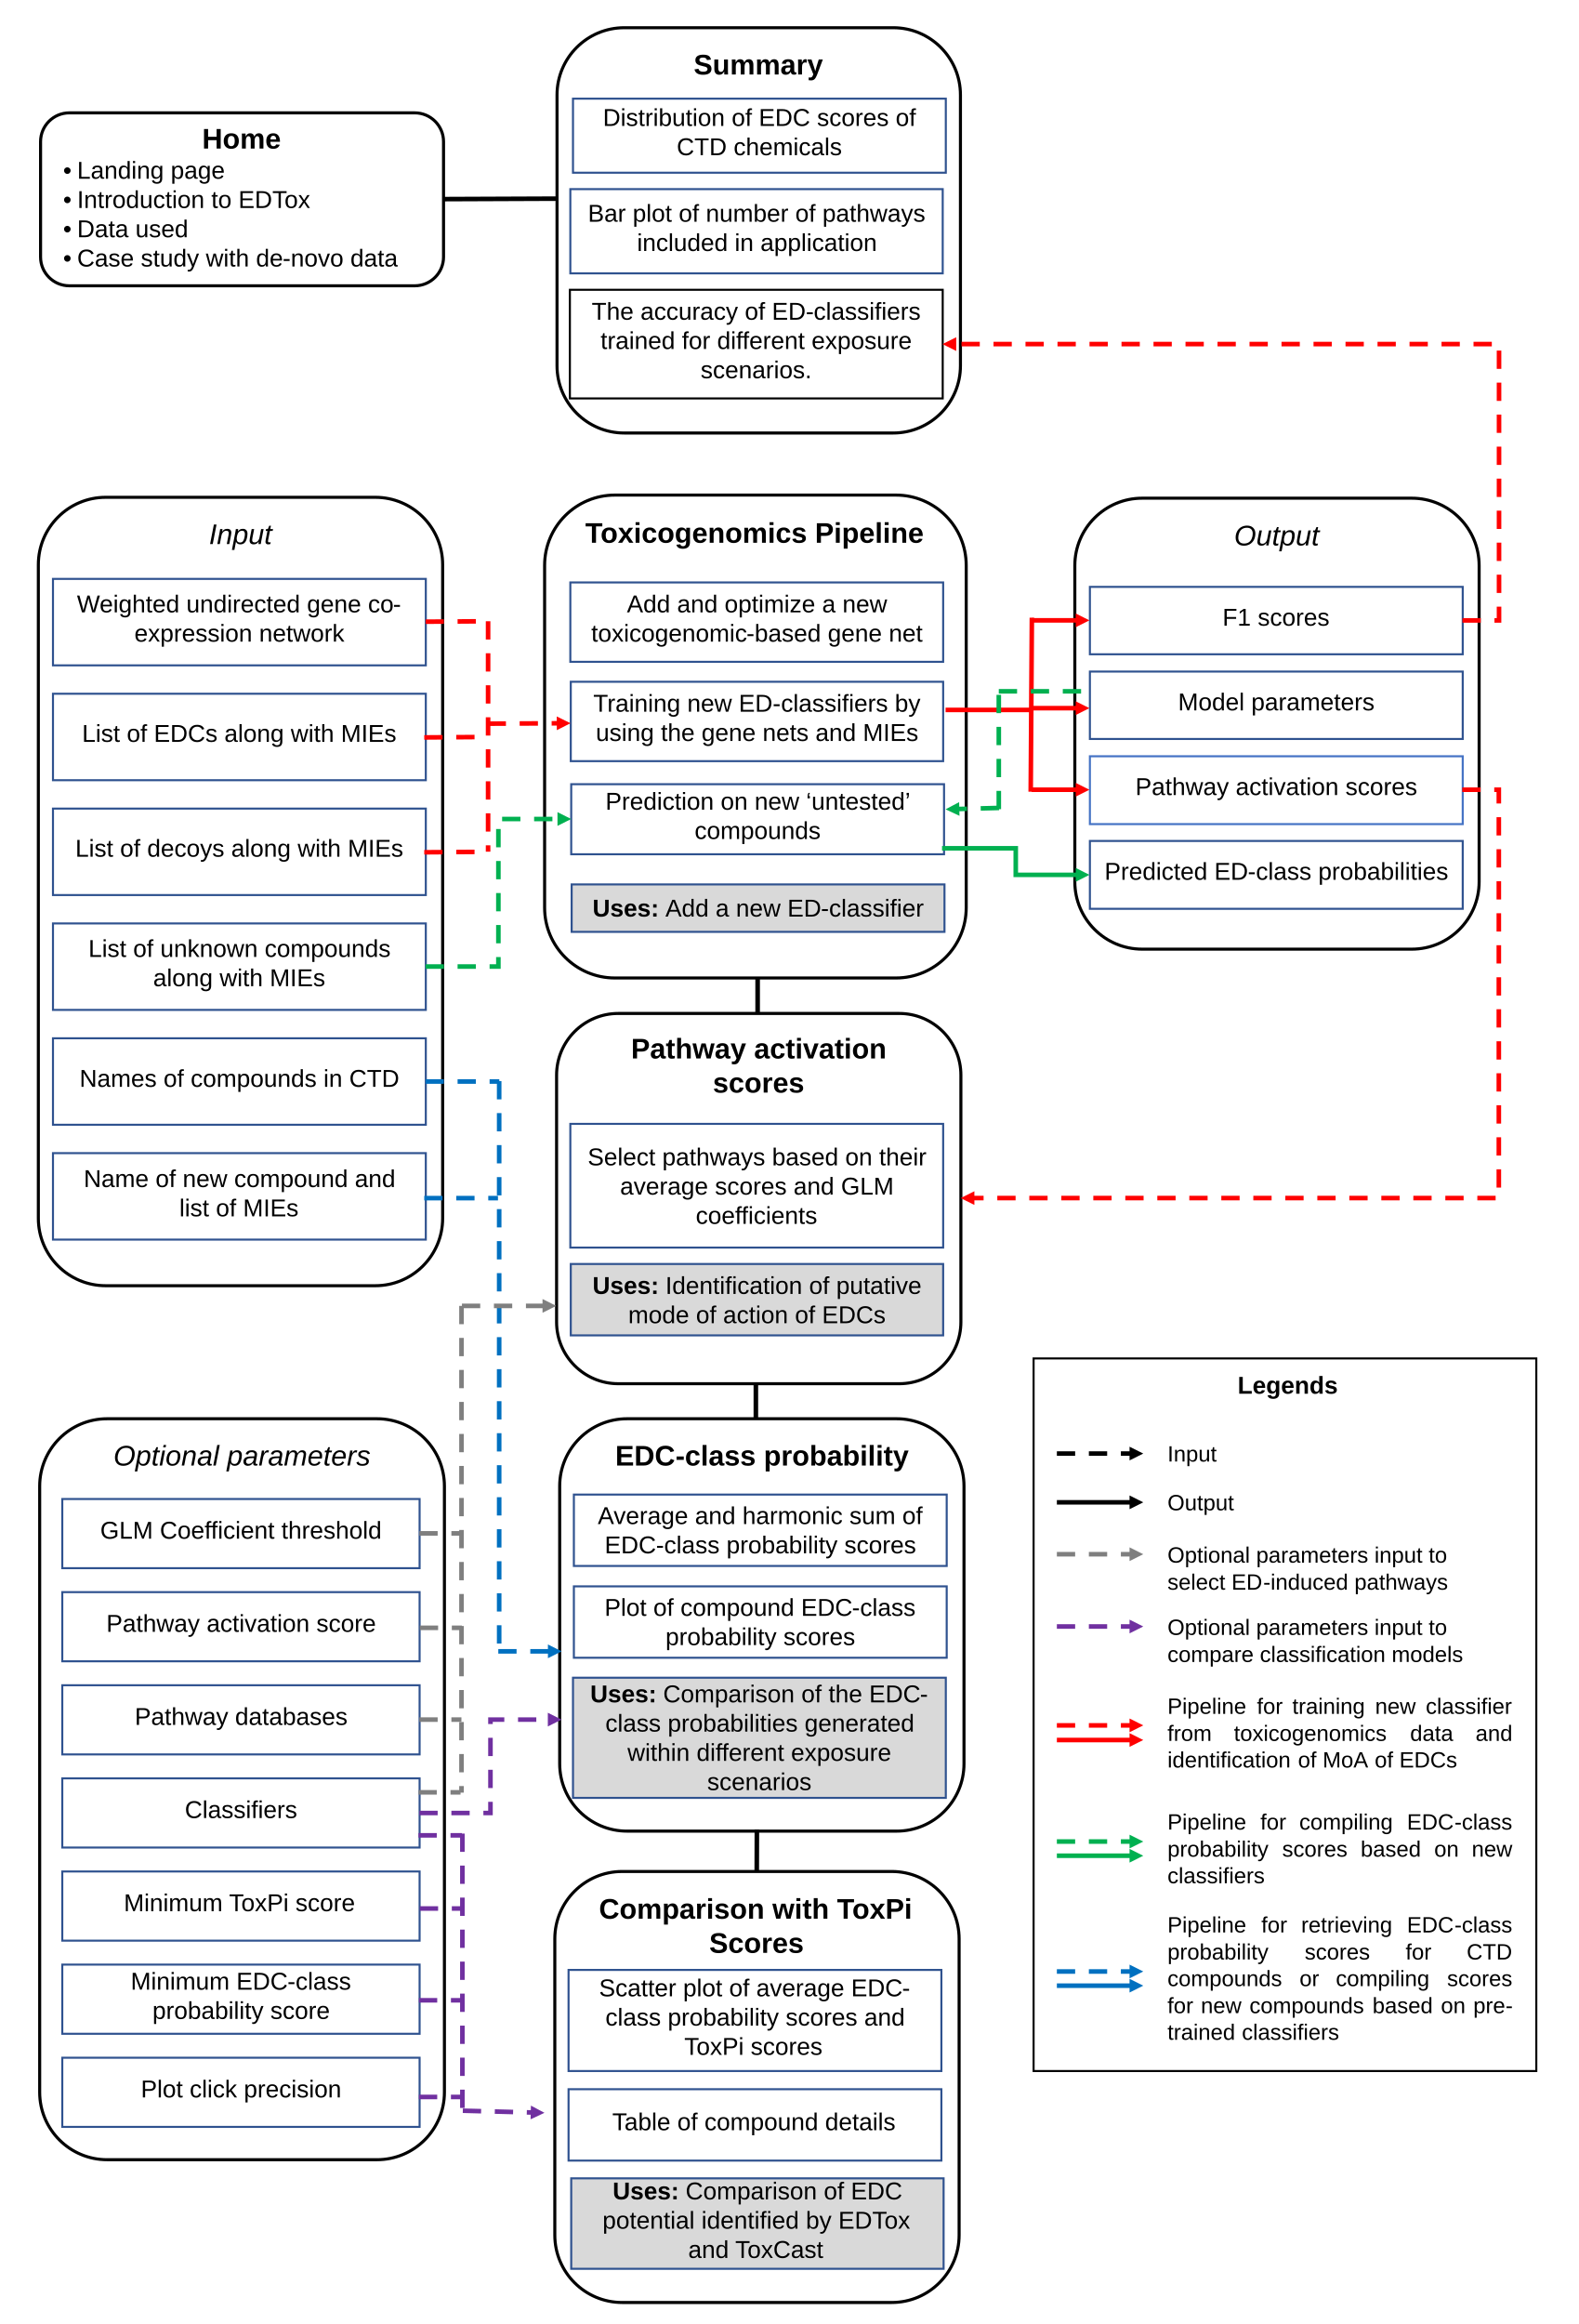
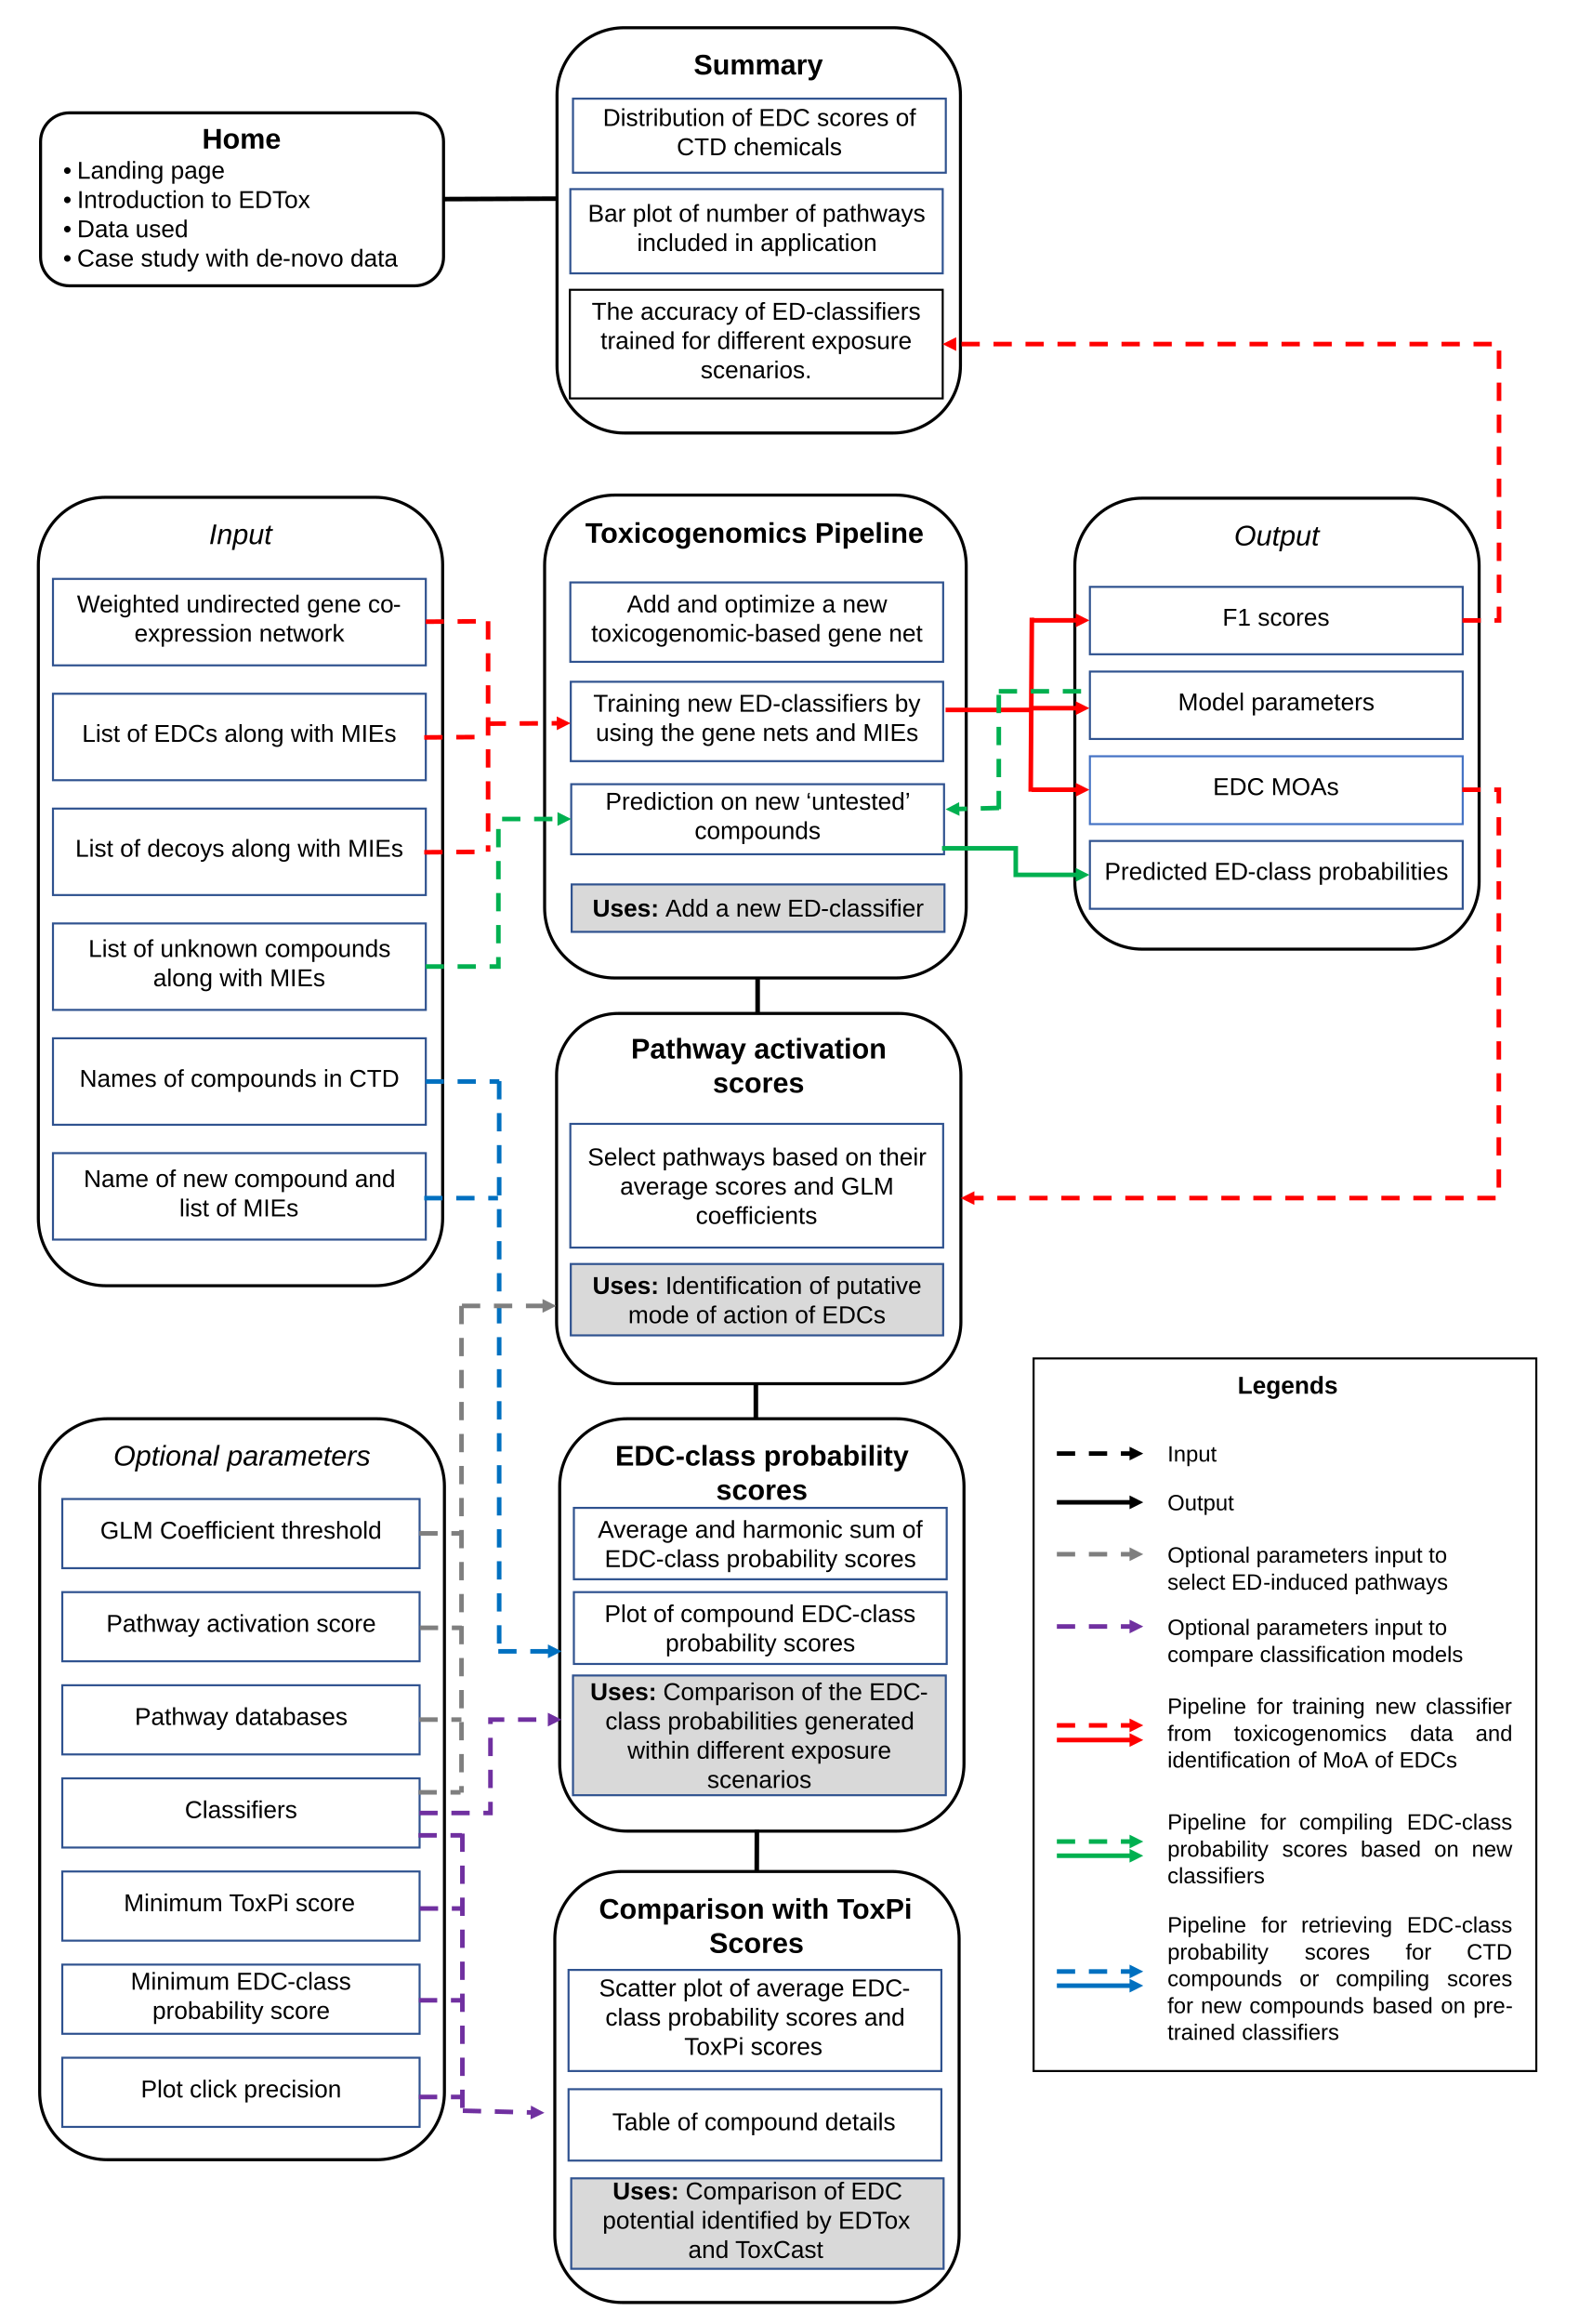
<svg xmlns="http://www.w3.org/2000/svg" width="3561" height="5241" overflow="hidden">
  <defs>
    <clipPath id="clip0">
      <rect x="567" y="421" width="3561" height="5241" />
    </clipPath>
  </defs>
  <g clip-path="url(#clip0)" transform="translate(-567 -421)">
    <path d="M658.5 740.501C658.5 704.602 687.602 675.5 723.501 675.5L1502.5 675.5C1538.4 675.5 1567.5 704.602 1567.5 740.501L1567.5 1000.5C1567.5 1036.4 1538.4 1065.5 1502.5 1065.5L723.501 1065.5C687.602 1065.5 658.5 1036.4 658.5 1000.5Z" stroke="#000000" stroke-width="6.875" stroke-miterlimit="8" fill="none" fill-rule="evenodd" />
    <text font-family="Arial,Arial_MSFontService,sans-serif" font-weight="700" font-size="64" transform="matrix(1 0 0 1 1022.94 756)">Home<tspan font-weight="400" font-size="55" x="-313.66" y="68">•</tspan>
      <tspan font-weight="400" font-size="55" x="-282.035" y="68">Landing page</tspan>
      <tspan font-weight="400" font-size="55" x="-313.66" y="134">•</tspan>
      <tspan font-weight="400" font-size="55" x="-282.035" y="134">Introduction to EDTox</tspan>
      <tspan font-weight="400" font-size="55" x="-313.66" y="200">•</tspan>
      <tspan font-weight="400" font-size="55" x="-282.035" y="200">Data used</tspan>
      <tspan font-weight="400" font-size="55" x="-313.66" y="266">•</tspan>
      <tspan font-weight="400" font-size="55" x="-282.035" y="266">Case study with de</tspan>
      <tspan font-weight="400" font-size="55" x="181.454" y="266">-</tspan>
      <tspan font-weight="400" font-size="55" x="199.788" y="266">novo data</tspan>
    </text>
    <path d="M1823.5 635.17C1823.5 551.405 1891.4 483.5 1975.17 483.5L2581.83 483.5C2665.6 483.5 2733.5 551.405 2733.5 635.17L2733.5 1245.83C2733.5 1329.6 2665.6 1397.5 2581.83 1397.5L1975.17 1397.5C1891.4 1397.5 1823.5 1329.6 1823.5 1245.83Z" stroke="#000000" stroke-width="6.875" stroke-miterlimit="8" fill="none" fill-rule="evenodd" />
    <text font-family="Arial,Arial_MSFontService,sans-serif" font-weight="700" font-size="64" transform="matrix(1 0 0 1 2131.69 589)">Summary</text>
    <rect x="1859.5" y="643.5" width="841" height="167" stroke="#2F528F" stroke-width="4.583" stroke-miterlimit="8" fill="none" />
    <text font-family="Arial,Arial_MSFontService,sans-serif" font-weight="400" font-size="55" transform="matrix(1 0 0 1 1927.02 705)">Distribution of EDC scores of <tspan font-size="55" x="166.421" y="66">CTD chemicals</tspan>
    </text>
    <rect x="1853.5" y="847.5" width="840" height="190" stroke="#2F528F" stroke-width="4.583" stroke-miterlimit="8" fill="none" />
    <text font-family="Arial,Arial_MSFontService,sans-serif" font-weight="400" font-size="55" transform="matrix(1 0 0 1 1893.16 921)">Bar plot of number of pathways <tspan font-size="55" x="110.848" y="66">included in application</tspan>
    </text>
    <rect x="1852.5" y="1074.5" width="841" height="245" stroke="#000000" stroke-width="4.583" stroke-miterlimit="8" fill="none" />
    <text font-family="Arial,Arial_MSFontService,sans-serif" font-weight="400" font-size="55" transform="matrix(1 0 0 1 1901.62 1142)">The accuracy of ED-<tspan font-size="55" x="500.729" y="0">classifiers </tspan>
      <tspan font-size="55" x="20.052" y="66">trained for different exposure </tspan>
      <tspan font-size="55" x="245.781" y="132">scenarios. </tspan>
    </text>
    <path d="M1795.5 1696C1795.5 1608.46 1866.46 1537.5 1954 1537.5L2588 1537.5C2675.54 1537.5 2746.5 1608.46 2746.5 1696L2746.5 2468C2746.5 2555.54 2675.54 2626.5 2588 2626.5L1954 2626.5C1866.46 2626.5 1795.5 2555.54 1795.5 2468Z" stroke="#000000" stroke-width="6.875" stroke-miterlimit="8" fill="none" fill-rule="evenodd" />
    <text font-family="Arial,Arial_MSFontService,sans-serif" font-weight="700" font-size="64" transform="matrix(1 0 0 1 1887.26 1645)">Toxicogenomics Pipeline</text>
    <rect x="1853.5" y="1734.5" width="841" height="179" stroke="#2F528F" stroke-width="4.583" stroke-miterlimit="8" fill="none" />
    <text font-family="Arial,Arial_MSFontService,sans-serif" font-weight="400" font-size="55" transform="matrix(1 0 0 1 1981.13 1802)">Add and optimize a new <tspan font-size="55" x="-80.483" y="66">toxicogenomic</tspan>
      <tspan font-size="55" x="269.569" y="66">-</tspan>
      <tspan font-size="55" x="287.902" y="66">based gene net</tspan>
    </text>
    <rect x="1854.5" y="1958.5" width="840" height="179" stroke="#2F528F" stroke-width="4.583" stroke-miterlimit="8" fill="none" />
    <text font-family="Arial,Arial_MSFontService,sans-serif" font-weight="400" font-size="55" transform="matrix(1 0 0 1 1905.23 2026)">Training new ED-<tspan font-size="55" x="423.386" y="0">classifiers by </tspan>
      <tspan font-size="55" x="5.729" y="66">using the gene nets and MIEs</tspan>
    </text>
    <rect x="1855.5" y="2189.5" width="841" height="158" stroke="#2F528F" stroke-width="4.583" stroke-miterlimit="8" fill="none" />
    <text font-family="Arial,Arial_MSFontService,sans-serif" font-weight="400" font-size="55" transform="matrix(1 0 0 1 1932.71 2247)">Prediction on new ‘untested’ <tspan font-size="55" x="201.094" y="66">compounds </tspan>
    </text>
    <path d="M2991.5 1696.5C2991.5 1612.55 3059.55 1544.5 3143.5 1544.5L3751.5 1544.5C3835.45 1544.5 3903.5 1612.55 3903.5 1696.5L3903.5 2409.5C3903.5 2493.45 3835.45 2561.5 3751.5 2561.5L3143.5 2561.5C3059.55 2561.5 2991.5 2493.45 2991.5 2409.5Z" stroke="#000000" stroke-width="6.875" stroke-miterlimit="8" fill="none" fill-rule="evenodd" />
    <text font-family="Arial,Arial_MSFontService,sans-serif" font-style="italic" font-weight="400" font-size="64" transform="matrix(1 0 0 1 3350.79 1651)">Output</text>
    <rect x="3025.5" y="1744.5" width="841" height="152" stroke="#2F528F" stroke-width="4.583" stroke-miterlimit="8" fill="none" />
    <text font-family="Arial,Arial_MSFontService,sans-serif" font-weight="400" font-size="55" transform="matrix(1 0 0 1 3324.59 1832)">F1 scores</text>
    <rect x="3025.5" y="1935.5" width="841" height="152" stroke="#2F528F" stroke-width="4.583" stroke-miterlimit="8" fill="none" />
    <text font-family="Arial,Arial_MSFontService,sans-serif" font-weight="400" font-size="55" transform="matrix(1 0 0 1 3224.33 2023)">Model parameters</text>
    <rect x="3025.5" y="2126.5" width="841" height="153" stroke="#4472C4" stroke-width="4.583" stroke-miterlimit="8" fill="none" />
-     <text font-family="Arial,Arial_MSFontService,sans-serif" font-weight="400" font-size="55" transform="matrix(1 0 0 1 3128.08 2214)">Pathway activation scores</text>
+     <text font-family="Arial,Arial_MSFontService,sans-serif" font-weight="400" font-size="55" transform="matrix(1 0 0 1 3303.11 2214)">EDC MOAs</text>
    <rect x="3025.5" y="2317.5" width="841" height="153" stroke="#2F528F" stroke-width="4.583" stroke-miterlimit="8" fill="none" />
    <text font-family="Arial,Arial_MSFontService,sans-serif" font-weight="400" font-size="55" transform="matrix(1 0 0 1 3058.47 2405)">Predicted ED<tspan font-size="55" x="323.125" y="0">-</tspan>
      <tspan font-size="55" x="341.458" y="0">class probabilities</tspan>
    </text>
    <path d="M1822.5 2845.67C1822.5 2768.81 1884.81 2706.5 1961.67 2706.5L2595.33 2706.5C2672.19 2706.5 2734.5 2768.81 2734.5 2845.67L2734.5 3402.33C2734.5 3479.19 2672.19 3541.5 2595.33 3541.5L1961.67 3541.5C1884.81 3541.5 1822.5 3479.19 1822.5 3402.33Z" stroke="#000000" stroke-width="6.875" stroke-miterlimit="8" fill="none" fill-rule="evenodd" />
    <text font-family="Arial,Arial_MSFontService,sans-serif" font-weight="700" font-size="64" transform="matrix(1 0 0 1 1990.47 2808)">Pathway activation <tspan font-size="64" x="184.479" y="77">scores</tspan>
    </text>
    <rect x="1853.5" y="2955.5" width="841" height="279" stroke="#2F528F" stroke-width="4.583" stroke-miterlimit="8" fill="none" />
    <text font-family="Arial,Arial_MSFontService,sans-serif" font-weight="400" font-size="55" transform="matrix(1 0 0 1 1892.63 3049)">Select pathways based on their <tspan font-size="55" x="73.035" y="66">average scores and GLM </tspan>
      <tspan font-size="55" x="243.765" y="132">coefficients</tspan>
    </text>
    <rect x="1854.5" y="3271.5" width="840" height="161" stroke="#2F528F" stroke-width="4.583" stroke-miterlimit="8" fill="#D9D9D9" />
    <text font-family="Arial,Arial_MSFontService,sans-serif" font-weight="700" font-size="55" transform="matrix(1 0 0 1 1903.52 3339)">Uses: <tspan font-weight="400" font-size="55" x="164.427" y="0">Identification of putative </tspan>
      <tspan font-weight="400" font-size="55" x="80.506" y="66">mode of action of EDCs</tspan>
    </text>
    <path d="M1829.5 3772.5C1829.5 3688.55 1897.55 3620.5 1981.5 3620.5L2589.5 3620.5C2673.45 3620.5 2741.5 3688.55 2741.5 3772.5L2741.5 4398.5C2741.5 4482.45 2673.45 4550.5 2589.5 4550.5L1981.5 4550.5C1897.55 4550.5 1829.5 4482.45 1829.5 4398.5Z" stroke="#000000" stroke-width="6.875" stroke-miterlimit="8" fill="none" fill-rule="evenodd" />
    <text font-family="Arial,Arial_MSFontService,sans-serif" font-weight="700" font-size="64" transform="matrix(1 0 0 1 1954.86 3726)">EDC<tspan font-size="64" x="135.781" y="0">-</tspan>
-       <tspan font-size="64" x="156.979" y="0">class probability</tspan>
-     </text>
-     <rect x="1861.5" y="3791.5" width="841" height="161" stroke="#2F528F" stroke-width="4.583" stroke-miterlimit="8" fill="none" />
-     <text font-family="Arial,Arial_MSFontService,sans-serif" font-weight="400" font-size="55" transform="matrix(1 0 0 1 1915.45 3858)">Average and harmonic sum of <tspan font-size="55" x="15.469" y="66">EDC</tspan>
+       <tspan font-size="64" x="156.979" y="0">class probability </tspan>
+       <tspan font-size="64" x="227.448" y="77">scores</tspan>
+     </text>
+     <rect x="1861.5" y="3821.5" width="841" height="161" stroke="#2F528F" stroke-width="4.583" stroke-miterlimit="8" fill="none" />
+     <text font-family="Arial,Arial_MSFontService,sans-serif" font-weight="400" font-size="55" transform="matrix(1 0 0 1 1915.45 3889)">Average and harmonic sum of <tspan font-size="55" x="15.469" y="66">EDC</tspan>
      <tspan font-size="55" x="131.198" y="66">-</tspan>
      <tspan font-size="55" x="149.531" y="66">class probability scores</tspan>
    </text>
-     <rect x="1861.5" y="3998.5" width="841" height="161" stroke="#2F528F" stroke-width="4.583" stroke-miterlimit="8" fill="none" />
-     <text font-family="Arial,Arial_MSFontService,sans-serif" font-weight="400" font-size="55" transform="matrix(1 0 0 1 1930.64 4065)">Plot of compound EDC<tspan font-size="55" x="558.021" y="0">-</tspan>
+     <rect x="1861.5" y="4011.5" width="841" height="162" stroke="#2F528F" stroke-width="4.583" stroke-miterlimit="8" fill="none" />
+     <text font-family="Arial,Arial_MSFontService,sans-serif" font-weight="400" font-size="55" transform="matrix(1 0 0 1 1930.64 4079)">Plot of compound EDC<tspan font-size="55" x="558.021" y="0">-</tspan>
      <tspan font-size="55" x="576.354" y="0">class </tspan>
      <tspan font-size="55" x="137.5" y="66">probability scores</tspan>
    </text>
-     <rect x="1859.5" y="4204.5" width="841" height="271" stroke="#2F528F" stroke-width="4.583" stroke-miterlimit="8" fill="#D9D9D9" />
-     <text font-family="Arial,Arial_MSFontService,sans-serif" font-weight="700" font-size="55" transform="matrix(1 0 0 1 1898.38 4260)">Uses: <tspan font-weight="400" font-size="55" x="164.427" y="0">Comparison of the EDC</tspan>
+     <rect x="1859.5" y="4199.5" width="841" height="270" stroke="#2F528F" stroke-width="4.583" stroke-miterlimit="8" fill="#D9D9D9" />
+     <text font-family="Arial,Arial_MSFontService,sans-serif" font-weight="700" font-size="55" transform="matrix(1 0 0 1 1898.38 4255)">Uses: <tspan font-weight="400" font-size="55" x="164.427" y="0">Comparison of the EDC</tspan>
      <tspan font-weight="400" font-size="55" x="743.646" y="0">-</tspan>
      <tspan font-weight="400" font-size="55" x="34.077" y="66">class probabilities generated </tspan>
      <tspan font-weight="400" font-size="55" x="83.921" y="132">within different exposure </tspan>
      <tspan font-weight="400" font-size="55" x="263.817" y="198">scenarios</tspan>
    </text>
    <path d="M1818.5 4793.5C1818.5 4709.55 1886.55 4641.5 1970.5 4641.5L2578.5 4641.5C2662.45 4641.5 2730.5 4709.55 2730.5 4793.5L2730.5 5461.5C2730.5 5545.45 2662.45 5613.5 2578.5 5613.5L1970.5 5613.5C1886.55 5613.5 1818.5 5545.45 1818.5 5461.5Z" stroke="#000000" stroke-width="6.875" stroke-miterlimit="8" fill="none" fill-rule="evenodd" />
    <text font-family="Arial,Arial_MSFontService,sans-serif" font-weight="700" font-size="64" transform="matrix(1 0 0 1 1918.12 4748)">Comparison with ToxPi <tspan font-size="64" x="248.646" y="77">Scores </tspan>
    </text>
    <rect x="1849.5" y="4863.5" width="841" height="228" stroke="#2F528F" stroke-width="4.583" stroke-miterlimit="8" fill="none" />
    <text font-family="Arial,Arial_MSFontService,sans-serif" font-weight="400" font-size="55" transform="matrix(1 0 0 1 1918.25 4923)">Scatter plot of average EDC<tspan font-size="55" x="683.49" y="0">-</tspan>
      <tspan font-size="55" x="14.323" y="66">class probability scores and </tspan>
      <tspan font-size="55" x="192.225" y="132">ToxPi scores</tspan>
    </text>
    <rect x="1849.5" y="5132.5" width="841" height="161" stroke="#2F528F" stroke-width="4.583" stroke-miterlimit="8" fill="none" />
    <text font-family="Arial,Arial_MSFontService,sans-serif" font-weight="400" font-size="55" transform="matrix(1 0 0 1 1948.05 5225)">Table of compound details</text>
    <rect x="1855.5" y="5333.5" width="840" height="204" stroke="#2F528F" stroke-width="4.583" stroke-miterlimit="8" fill="#D9D9D9" />
    <text font-family="Arial,Arial_MSFontService,sans-serif" font-weight="700" font-size="55" transform="matrix(1 0 0 1 1948.95 5381)">Uses: <tspan font-weight="400" font-size="55" x="164.427" y="0">Comparison of EDC </tspan>
      <tspan font-weight="400" font-size="55" x="-22.917" y="66">potential identified by EDTox </tspan>
      <tspan font-weight="400" font-size="55" x="170.431" y="132">and ToxCast</tspan>
    </text>
    <path d="M653.5 1694.5C653.5 1610.55 721.554 1542.5 805.503 1542.5L1413.5 1542.5C1497.45 1542.5 1565.5 1610.55 1565.5 1694.5L1565.5 3168.5C1565.5 3252.45 1497.45 3320.5 1413.5 3320.5L805.503 3320.5C721.554 3320.5 653.5 3252.45 653.5 3168.5Z" stroke="#000000" stroke-width="6.875" stroke-miterlimit="8" fill="none" fill-rule="evenodd" />
    <text font-family="Arial,Arial_MSFontService,sans-serif" font-style="italic" font-weight="400" font-size="64" transform="matrix(1 0 0 1 1038.35 1648)">Input</text>
    <rect x="686.5" y="1726.5" width="841" height="195" stroke="#2F528F" stroke-width="4.583" stroke-miterlimit="8" fill="none" />
    <text font-family="Arial,Arial_MSFontService,sans-serif" font-weight="400" font-size="55" transform="matrix(1 0 0 1 740.626 1802)">Weighted undirected gene co<tspan font-size="55" x="712.708" y="0">-</tspan>
      <tspan font-size="55" x="129.479" y="66">expression network</tspan>
    </text>
    <rect x="686.5" y="1985.5" width="841" height="195" stroke="#2F528F" stroke-width="4.583" stroke-miterlimit="8" fill="none" />
    <text font-family="Arial,Arial_MSFontService,sans-serif" font-weight="400" font-size="55" transform="matrix(1 0 0 1 752.084 2094)">List of EDCs along with MIEs</text>
    <rect x="686.5" y="2244.5" width="841" height="195" stroke="#2F528F" stroke-width="4.583" stroke-miterlimit="8" fill="none" />
    <text font-family="Arial,Arial_MSFontService,sans-serif" font-weight="400" font-size="55" transform="matrix(1 0 0 1 736.902 2353)">List of decoys along with MIEs</text>
    <rect x="686.5" y="2503.5" width="841" height="195" stroke="#2F528F" stroke-width="4.583" stroke-miterlimit="8" fill="none" />
    <text font-family="Arial,Arial_MSFontService,sans-serif" font-weight="400" font-size="55" transform="matrix(1 0 0 1 766.407 2579)">List of unknown compounds <tspan font-size="55" x="146.094" y="66">along with MIEs</tspan>
    </text>
    <rect x="686.5" y="2762.5" width="841" height="195" stroke="#2F528F" stroke-width="4.583" stroke-miterlimit="8" fill="none" />
    <text font-family="Arial,Arial_MSFontService,sans-serif" font-weight="400" font-size="55" transform="matrix(1 0 0 1 746.355 2872)">Names of compounds in CTD</text>
    <rect x="686.5" y="3021.5" width="841" height="195" stroke="#2F528F" stroke-width="4.583" stroke-miterlimit="8" fill="none" />
    <text font-family="Arial,Arial_MSFontService,sans-serif" font-weight="400" font-size="55" transform="matrix(1 0 0 1 755.808 3098)">Name of new compound and <tspan font-size="55" x="215.715" y="66">list of MIEs</tspan>
    </text>
    <path d="M656.5 3772.67C656.5 3688.63 724.629 3620.5 808.67 3620.5L1417.33 3620.5C1501.37 3620.5 1569.5 3688.63 1569.5 3772.67L1569.5 5139.33C1569.5 5223.37 1501.37 5291.5 1417.33 5291.5L808.67 5291.5C724.629 5291.5 656.5 5223.37 656.5 5139.33Z" stroke="#000000" stroke-width="6.875" stroke-miterlimit="8" fill="none" fill-rule="evenodd" />
    <text font-family="Arial,Arial_MSFontService,sans-serif" font-style="italic" font-weight="400" font-size="64" transform="matrix(1 0 0 1 822.889 3726)">Optional parameters</text>
    <rect x="707.5" y="3801.5" width="806" height="156" stroke="#2F528F" stroke-width="4.583" stroke-miterlimit="8" fill="none" />
    <text font-family="Arial,Arial_MSFontService,sans-serif" font-weight="400" font-size="55" transform="matrix(1 0 0 1 793.047 3891)">GLM Coefficient threshold</text>
    <rect x="707.5" y="4011.5" width="806" height="156" stroke="#2F528F" stroke-width="4.583" stroke-miterlimit="8" fill="none" />
    <text font-family="Arial,Arial_MSFontService,sans-serif" font-weight="400" font-size="55" transform="matrix(1 0 0 1 806.797 4101)">Pathway activation score</text>
    <rect x="707.5" y="4221.5" width="806" height="156" stroke="#2F528F" stroke-width="4.583" stroke-miterlimit="8" fill="none" />
    <text font-family="Arial,Arial_MSFontService,sans-serif" font-weight="400" font-size="55" transform="matrix(1 0 0 1 870.964 4311)">Pathway databases</text>
    <rect x="707.5" y="4431.5" width="806" height="156" stroke="#2F528F" stroke-width="4.583" stroke-miterlimit="8" fill="none" />
    <text font-family="Arial,Arial_MSFontService,sans-serif" font-weight="400" font-size="55" transform="matrix(1 0 0 1 983.828 4521)">Classifiers</text>
    <rect x="707.5" y="4641.5" width="806" height="156" stroke="#2F528F" stroke-width="4.583" stroke-miterlimit="8" fill="none" />
    <text font-family="Arial,Arial_MSFontService,sans-serif" font-weight="400" font-size="55" transform="matrix(1 0 0 1 846.328 4731)">Minimum ToxPi score</text>
    <rect x="707.5" y="4851.5" width="806" height="156" stroke="#2F528F" stroke-width="4.583" stroke-miterlimit="8" fill="none" />
    <text font-family="Arial,Arial_MSFontService,sans-serif" font-weight="400" font-size="55" transform="matrix(1 0 0 1 861.797 4908)">Minimum EDC<tspan font-size="55" x="353.49" y="0">-</tspan>
      <tspan font-size="55" x="371.823" y="0">class </tspan>
      <tspan font-size="55" x="48.996" y="66">probability score</tspan>
    </text>
    <rect x="707.5" y="5061.5" width="806" height="156" stroke="#2F528F" stroke-width="4.583" stroke-miterlimit="8" fill="none" />
    <text font-family="Arial,Arial_MSFontService,sans-serif" font-weight="400" font-size="55" transform="matrix(1 0 0 1 884.714 5151)">Plot click precision</text>
    <path d="M1668 1822 1668 2341.69" stroke="#FF0000" stroke-width="10.312" stroke-miterlimit="8" stroke-dasharray="41.25 30.938" fill="none" fill-rule="evenodd" />
    <path d="M0 0 142.746 1.01" stroke="#FF0000" stroke-width="10.312" stroke-miterlimit="8" stroke-dasharray="41.25 30.938" fill="none" fill-rule="evenodd" transform="matrix(1 0 0 -1 1527 1823.01)" />
    <path d="M0 0 142.746 1.01" stroke="#FF0000" stroke-width="10.312" stroke-miterlimit="8" stroke-dasharray="41.25 30.938" fill="none" fill-rule="evenodd" transform="matrix(1 0 0 -1 1524 2084.01)" />
    <path d="M0 0 142.746 1.01" stroke="#FF0000" stroke-width="10.312" stroke-miterlimit="8" stroke-dasharray="41.25 30.938" fill="none" fill-rule="evenodd" transform="matrix(1 0 0 -1 1524 2343.01)" />
    <path d="M0.028-5.156 41.277-4.933 41.221 5.379-0.028 5.156ZM72.214-4.766 113.464-4.543 113.408 5.769 72.159 5.546ZM144.401-4.376 161.135-4.285 161.079 6.027 144.345 5.937ZM156.035-14.626 186.888 1.01 155.867 16.311Z" fill="#FF0000" transform="matrix(1 0 0 -1 1667 2053.01)" />
    <path d="M0-5.156 41.25-5.156 41.25 5.156 0 5.156ZM72.188-5.156 113.438-5.156 113.438 5.156 72.188 5.156ZM144.375-5.156 169.385-5.156 169.385 21.396 159.073 21.396 159.073 0 164.229 5.156 144.375 5.156ZM169.385 52.334 169.385 93.584 159.073 93.584 159.073 52.334ZM169.385 124.521 169.385 165.771 159.073 165.771 159.073 124.521ZM169.385 196.709 169.385 237.959 159.073 237.959 159.073 196.709ZM169.385 268.896 169.385 310.146 159.073 310.146 159.073 268.896ZM172.632 327.524 213.882 327.524 213.882 337.837 172.632 337.837ZM244.819 327.524 286.069 327.524 286.069 337.837 244.819 337.837ZM297.52 317.212 328.458 332.681 297.52 348.149Z" fill="#00B050" transform="matrix(1 0 0 -1 1527 2600.68)" />
    <path d="M1693 2859 1693 4145.22" stroke="#0070C0" stroke-width="10.312" stroke-miterlimit="8" stroke-dasharray="41.25 30.938" fill="none" fill-rule="evenodd" />
    <path d="M1527 2860 1693.27 2860" stroke="#0070C0" stroke-width="10.312" stroke-miterlimit="8" stroke-dasharray="41.25 30.938" fill="none" fill-rule="evenodd" />
    <path d="M1524 3123 1690.27 3123" stroke="#0070C0" stroke-width="10.312" stroke-miterlimit="8" stroke-dasharray="41.25 30.938" fill="none" fill-rule="evenodd" />
    <path d="M1691 4139.84 1732.25 4139.84 1732.25 4150.16 1691 4150.16ZM1763.19 4139.84 1804.44 4139.84 1804.44 4150.16 1763.19 4150.16ZM1802.98 4129.53 1833.91 4145 1802.98 4160.47Z" fill="#0070C0" />
    <path d="M0 0 0 1097.71" stroke="#7F7F7F" stroke-width="10.312" stroke-miterlimit="8" stroke-dasharray="41.25 30.938" fill="none" fill-rule="evenodd" transform="matrix(-1 0 0 1 1608 3366)" />
    <path d="M1513 3879 1607.84 3879" stroke="#7F7F7F" stroke-width="10.312" stroke-miterlimit="8" stroke-dasharray="41.25 30.938" fill="none" fill-rule="evenodd" />
    <path d="M1514 4092 1608.84 4092" stroke="#7F7F7F" stroke-width="10.312" stroke-miterlimit="8" stroke-dasharray="41.25 30.938" fill="none" fill-rule="evenodd" />
    <path d="M1513 4299 1607.84 4299" stroke="#7F7F7F" stroke-width="10.312" stroke-miterlimit="8" stroke-dasharray="41.25 30.938" fill="none" fill-rule="evenodd" />
    <path d="M1511 4463 1605.84 4463" stroke="#7F7F7F" stroke-width="10.312" stroke-miterlimit="8" stroke-dasharray="41.25 30.938" fill="none" fill-rule="evenodd" />
    <path d="M1609 3360.84 1650.25 3360.84 1650.25 3371.16 1609 3371.16ZM1681.19 3360.84 1722.44 3360.84 1722.44 3371.16 1681.19 3371.16ZM1753.38 3360.84 1794.63 3360.84 1794.63 3371.16 1753.38 3371.16ZM1790.78 3350.53 1821.72 3366 1790.78 3381.47Z" fill="#7F7F7F" />
    <path d="M0-5.156 41.25-5.156 41.25 5.156 0 5.156ZM72.188-5.156 113.438-5.156 113.438 5.156 72.188 5.156ZM144.375-5.156 165.508-5.156 165.508 25.273 155.195 25.273 155.195 0 160.352 5.156 144.375 5.156ZM165.508 56.211 165.508 97.461 155.195 97.461 155.195 56.211ZM165.508 128.398 165.508 169.648 155.195 169.648 155.195 128.398ZM165.508 200.586 165.508 210.612 160.352 205.456 191.575 205.456 191.575 215.769 155.195 215.769 155.195 200.586ZM222.513 205.456 263.763 205.456 263.763 215.769 222.513 215.769ZM294.7 205.456 294.922 205.456 294.922 215.769 294.7 215.769ZM289.766 195.144 320.703 210.612 289.766 226.081Z" fill="#7030A0" transform="matrix(1 0 0 -1 1513 4509.61)" />
    <path d="M1610 4556 1610 5186.12" stroke="#7030A0" stroke-width="10.312" stroke-miterlimit="8" stroke-dasharray="41.25 30.938" fill="none" fill-rule="evenodd" />
    <path d="M1511 4560 1608.85 4560" stroke="#7030A0" stroke-width="10.312" stroke-miterlimit="8" stroke-dasharray="41.25 30.938" fill="none" fill-rule="evenodd" />
    <path d="M1514 4725 1611.85 4725" stroke="#7030A0" stroke-width="10.312" stroke-miterlimit="8" stroke-dasharray="41.25 30.938" fill="none" fill-rule="evenodd" />
    <path d="M1512 4932 1609.85 4932" stroke="#7030A0" stroke-width="10.312" stroke-miterlimit="8" stroke-dasharray="41.25 30.938" fill="none" fill-rule="evenodd" />
    <path d="M1512 5150 1609.85 5150" stroke="#7030A0" stroke-width="10.312" stroke-miterlimit="8" stroke-dasharray="41.25 30.938" fill="none" fill-rule="evenodd" />
    <path d="M1611.13 5175.85 1652.37 5176.91 1652.1 5187.22 1610.87 5186.15ZM1683.3 5177.7 1724.53 5178.76 1724.27 5189.07 1683.03 5188.01ZM1755.46 5179.56 1769.51 5179.92 1769.25 5190.23 1755.19 5189.87ZM1764.62 5169.48 1795.15 5185.74 1763.83 5200.4Z" fill="#7030A0" />
    <path d="M0 0 2.596 392.462" stroke="#FF0000" stroke-width="10.312" stroke-miterlimit="8" fill="none" fill-rule="evenodd" transform="matrix(-1 0 0 1 2894.6 1814)" />
    <path d="M2894 1814.84 2998.68 1814.84 2998.68 1825.16 2894 1825.16ZM2993.52 1804.53 3024.46 1820 2993.52 1835.47Z" fill="#FF0000" />
    <path d="M2894 2012.84 2998.68 2012.84 2998.68 2023.16 2894 2023.16ZM2993.52 2002.53 3024.46 2018 2993.52 2033.47Z" fill="#FF0000" />
    <path d="M2894 2196.84 2998.68 2196.84 2998.68 2207.16 2894 2207.16ZM2993.52 2186.53 3024.46 2202 2993.52 2217.47Z" fill="#FF0000" />
    <path d="M2700 2022 2892.06 2022" stroke="#FF0000" stroke-width="10.312" stroke-miterlimit="8" fill="none" fill-rule="evenodd" />
    <path d="M2820 1988 2820 2262.35" stroke="#00B050" stroke-width="10.312" stroke-miterlimit="8" stroke-dasharray="41.25 30.938" fill="none" fill-rule="evenodd" />
    <path d="M2820 1980 3035.68 1980" stroke="#00B050" stroke-width="10.312" stroke-miterlimit="8" stroke-dasharray="41.25 30.938" fill="none" fill-rule="evenodd" />
    <path d="M0.136-5.154 41.371-4.068 41.1 6.241-0.136 5.154ZM72.298-3.253 94.818-2.66 94.546 7.649 72.027 7.056ZM89.935-13.104 120.454 3.174 89.12 17.823Z" fill="#00B050" transform="matrix(-1 0 0 1 2820.45 2243)" />
    <path d="M2692 2328.84 2863.43 2328.84 2863.43 2393.92 2858.28 2388.77 2998.77 2388.77 2998.77 2399.08 2853.12 2399.08 2853.12 2334 2858.28 2339.16 2692 2339.16ZM2993.62 2378.45 3024.55 2393.92 2993.62 2409.39Z" fill="#00B050" />
    <path d="M3865.89 1814.95 3907.14 1814.95 3907.14 1825.26 3865.89 1825.26ZM3938.08 1814.95 3948.39 1814.95 3943.23 1820.1 3943.23 1789.17 3953.55 1789.17 3953.55 1825.26 3938.08 1825.26ZM3943.23 1758.23 3943.23 1716.98 3953.55 1716.98 3953.55 1758.23ZM3943.23 1686.04 3943.23 1644.79 3953.55 1644.79 3953.55 1686.04ZM3943.23 1613.85 3943.23 1572.6 3953.55 1572.6 3953.55 1613.85ZM3943.23 1541.67 3943.23 1500.42 3953.55 1500.42 3953.55 1541.67ZM3943.23 1469.48 3943.23 1428.23 3953.55 1428.23 3953.55 1469.48ZM3943.23 1397.29 3943.23 1356.04 3953.55 1356.04 3953.55 1397.29ZM3943.23 1325.1 3943.23 1283.85 3953.55 1283.85 3953.55 1325.1ZM3943.23 1252.92 3943.23 1211.67 3953.55 1211.67 3953.55 1252.92ZM3932.12 1202.16 3890.87 1202.16 3890.87 1191.84 3932.12 1191.84ZM3859.93 1202.16 3818.68 1202.16 3818.68 1191.84 3859.93 1191.84ZM3787.74 1202.16 3746.49 1202.16 3746.49 1191.84 3787.74 1191.84ZM3715.56 1202.16 3674.31 1202.16 3674.31 1191.84 3715.56 1191.84ZM3643.37 1202.16 3602.12 1202.16 3602.12 1191.84 3643.37 1191.84ZM3571.18 1202.16 3529.93 1202.16 3529.93 1191.84 3571.18 1191.84ZM3498.99 1202.16 3457.74 1202.16 3457.74 1191.84 3498.99 1191.84ZM3426.81 1202.16 3385.56 1202.16 3385.56 1191.84 3426.81 1191.84ZM3354.62 1202.16 3313.37 1202.16 3313.37 1191.84 3354.62 1191.84ZM3282.43 1202.16 3241.18 1202.16 3241.18 1191.84 3282.43 1191.84ZM3210.24 1202.16 3168.99 1202.16 3168.99 1191.84 3210.24 1191.84ZM3138.06 1202.16 3096.81 1202.16 3096.81 1191.84 3138.06 1191.84ZM3065.87 1202.16 3024.62 1202.16 3024.62 1191.84 3065.87 1191.84ZM2993.68 1202.16 2952.43 1202.16 2952.43 1191.84 2993.68 1191.84ZM2921.49 1202.16 2880.24 1202.16 2880.24 1191.84 2921.49 1191.84ZM2849.31 1202.16 2808.06 1202.16 2808.06 1191.84 2849.31 1191.84ZM2777.12 1202.16 2735.87 1202.16 2735.87 1191.84 2777.12 1191.84ZM2723.94 1212.47 2693 1197 2723.94 1181.53Z" fill="#FF0000" />
    <path d="M0 5.156-41.25 5.156-41.25-5.156 0-5.156ZM-72.188 5.156-82.504 5.156-77.347 0-77.347 30.934-87.66 30.934-87.66-5.156-72.188-5.156ZM-77.347 61.871-77.347 103.121-87.66 103.121-87.66 61.871ZM-77.347 134.059-77.347 175.309-87.66 175.309-87.66 134.059ZM-77.347 206.246-77.347 247.496-87.66 247.496-87.66 206.246ZM-77.347 278.434-77.347 319.684-87.66 319.684-87.66 278.434ZM-77.347 350.621-77.347 391.871-87.66 391.871-87.66 350.621ZM-77.347 422.809-77.347 464.059-87.66 464.059-87.66 422.809ZM-77.347 494.996-77.347 536.246-87.66 536.246-87.66 494.996ZM-77.347 567.184-77.347 608.434-87.66 608.434-87.66 567.184ZM-77.347 639.371-77.347 680.621-87.66 680.621-87.66 639.371ZM-77.347 711.559-77.347 752.809-87.66 752.809-87.66 711.559ZM-77.347 783.746-77.347 824.996-87.66 824.996-87.66 783.746ZM-77.347 855.934-77.347 897.184-87.66 897.184-87.66 855.934ZM-75.27 915.731-34.02 915.731-34.02 926.044-75.27 926.044ZM-3.083 915.731 38.167 915.731 38.167 926.044-3.083 926.044ZM69.105 915.731 110.355 915.731 110.355 926.044 69.105 926.044ZM141.292 915.731 182.542 915.731 182.542 926.044 141.292 926.044ZM213.48 915.731 254.73 915.731 254.73 926.044 213.48 926.044ZM285.667 915.731 326.917 915.731 326.917 926.044 285.667 926.044ZM357.855 915.731 399.105 915.731 399.105 926.044 357.855 926.044ZM430.042 915.731 471.292 915.731 471.292 926.044 430.042 926.044ZM502.23 915.731 543.48 915.731 543.48 926.044 502.23 926.044ZM574.417 915.731 615.667 915.731 615.667 926.044 574.417 926.044ZM646.605 915.731 687.855 915.731 687.855 926.044 646.605 926.044ZM718.792 915.731 760.042 915.731 760.042 926.044 718.792 926.044ZM790.98 915.731 832.23 915.731 832.23 926.044 790.98 926.044ZM863.167 915.731 904.417 915.731 904.417 926.044 863.167 926.044ZM935.355 915.731 976.605 915.731 976.605 926.044 935.355 926.044ZM1007.54 915.731 1048.79 915.731 1048.79 926.044 1007.54 926.044ZM1079.73 915.731 1105.65 915.731 1105.65 926.044 1079.73 926.044ZM1100.49 905.419 1131.43 920.888 1100.49 936.356Z" fill="#FF0000" transform="matrix(-1 0 0 1 3865.43 2202)" />
    <path d="M0 0 254.809 1.023" stroke="#000000" stroke-width="10.312" stroke-miterlimit="8" fill="none" fill-rule="evenodd" transform="matrix(1 0 0 -1 1567 870.023)" />
    <path d="M2276 2626 2276 2703.95" stroke="#000000" stroke-width="10.312" stroke-miterlimit="8" fill="none" fill-rule="evenodd" />
    <path d="M2272 3541 2272 3618.95" stroke="#000000" stroke-width="10.312" stroke-miterlimit="8" fill="none" fill-rule="evenodd" />
    <path d="M0 0 0.287 94.29" stroke="#000000" stroke-width="10.312" stroke-miterlimit="8" fill="none" fill-rule="evenodd" transform="matrix(-1 0 0 1 2274.29 4547)" />
    <rect x="2898.5" y="3484.5" width="1134" height="1607" stroke="#000000" stroke-width="4.583" stroke-miterlimit="8" fill="none" />
    <path d="M2951 3693.84 2992.25 3693.84 2992.25 3704.16 2951 3704.16ZM3023.19 3693.84 3064.44 3693.84 3064.44 3704.16 3023.19 3704.16ZM3095.38 3693.84 3120.1 3693.84 3120.1 3704.16 3095.38 3704.16ZM3114.94 3683.53 3145.88 3699 3114.94 3714.47Z" />
    <text font-family="Arial,Arial_MSFontService,sans-serif" font-weight="400" font-size="50" transform="matrix(1 0 0 1 3200.42 3717)">Input</text>
    <path d="M2951 3803.84 3120.1 3803.84 3120.1 3814.16 2951 3814.16ZM3114.94 3793.53 3145.88 3809 3114.94 3824.47Z" />
    <text font-family="Arial,Arial_MSFontService,sans-serif" font-weight="400" font-size="50" transform="matrix(1 0 0 1 3200.42 3827)">Output</text>
    <path d="M2951 3920.84 2992.25 3920.84 2992.25 3931.16 2951 3931.16ZM3023.19 3920.84 3064.44 3920.84 3064.44 3931.16 3023.19 3931.16ZM3095.38 3920.84 3120.1 3920.84 3120.1 3931.16 3095.38 3931.16ZM3114.94 3910.53 3145.88 3926 3114.94 3941.47Z" fill="#7F7F7F" />
    <text font-family="Arial,Arial_MSFontService,sans-serif" font-weight="400" font-size="50" transform="matrix(1 0 0 1 3200.42 3945)">Optional parameters input to <tspan font-size="50" x="0" y="61">select ED</tspan>
      <tspan font-size="50" x="215.99" y="61">-</tspan>
      <tspan font-size="50" x="232.604" y="61">induced pathways</tspan>
    </text>
    <path d="M2951 4339.84 3120.1 4339.84 3120.1 4350.16 2951 4350.16ZM3114.94 4329.53 3145.88 4345 3114.94 4360.47Z" fill="#FF0000" />
    <path d="M2951 4306.84 2992.25 4306.84 2992.25 4317.16 2951 4317.16ZM3023.19 4306.84 3064.44 4306.84 3064.44 4317.16 3023.19 4317.16ZM3095.38 4306.84 3120.1 4306.84 3120.1 4317.16 3095.38 4317.16ZM3114.94 4296.53 3145.88 4312 3114.94 4327.47Z" fill="#FF0000" />
    <text font-family="Arial,Arial_MSFontService,sans-serif" font-weight="400" font-size="50" transform="matrix(1 0 0 1 3200.42 4286)">Pipeline<tspan font-size="50" x="201.804" y="0">for</tspan>
      <tspan font-size="50" x="281.577" y="0">training</tspan>
      <tspan font-size="50" x="468.486" y="0">new</tspan>
      <tspan font-size="50" x="582.656" y="0">classifier</tspan>
      <tspan font-size="50" x="0" y="61">from</tspan>
      <tspan font-size="50" x="149.921" y="61">toxicogenomics</tspan>
      <tspan font-size="50" x="547.342" y="61">data</tspan>
      <tspan font-size="50" x="694.948" y="61">and</tspan>
      <tspan font-size="50" x="0" y="121">identification</tspan>
      <tspan font-size="50" x="294.479" y="121">of</tspan>
      <tspan font-size="50" x="350.052" y="121">MoA</tspan>
      <tspan font-size="50" x="467.5" y="121">of</tspan>
      <tspan font-size="50" x="523.073" y="121">EDCs</tspan>
    </text>
    <path d="M2951 4600.84 3120.1 4600.84 3120.1 4611.16 2951 4611.16ZM3114.94 4590.53 3145.88 4606 3114.94 4621.47Z" fill="#00B050" />
    <path d="M2951 4568.84 2992.25 4568.84 2992.25 4579.16 2951 4579.16ZM3023.19 4568.84 3064.44 4568.84 3064.44 4579.16 3023.19 4579.16ZM3095.38 4568.84 3120.1 4568.84 3120.1 4579.16 3095.38 4579.16ZM3114.94 4558.53 3145.88 4574 3114.94 4589.47Z" fill="#00B050" />
    <text font-family="Arial,Arial_MSFontService,sans-serif" font-weight="400" font-size="50" transform="matrix(1 0 0 1 3200.42 4547)">Pipeline<tspan font-size="50" x="209.688" y="0">for</tspan>
      <tspan font-size="50" x="297.344" y="0">compiling</tspan>
      <tspan font-size="50" x="540.261" y="0">EDC</tspan>
      <tspan font-size="50" x="647.396" y="0">-</tspan>
      <tspan font-size="50" x="664.011" y="0">class</tspan>
      <tspan font-size="50" x="0" y="61">probability</tspan>
      <tspan font-size="50" x="258.821" y="61">scores</tspan>
      <tspan font-size="50" x="435.715" y="61">based</tspan>
      <tspan font-size="50" x="601.723" y="61">on</tspan>
      <tspan font-size="50" x="686.354" y="61">new</tspan>
      <tspan font-size="50" x="0" y="121">classifiers</tspan>
    </text>
    <path d="M2951 4893.84 3120.1 4893.84 3120.1 4904.16 2951 4904.16ZM3114.94 4883.53 3145.88 4899 3114.94 4914.47Z" fill="#0070C0" />
    <path d="M2951 4861.84 2992.25 4861.84 2992.25 4872.16 2951 4872.16ZM3023.19 4861.84 3064.44 4861.84 3064.44 4872.16 3023.19 4872.16ZM3095.38 4861.84 3120.1 4861.84 3120.1 4872.16 3095.38 4872.16ZM3114.94 4851.53 3145.88 4867 3114.94 4882.47Z" fill="#0070C0" />
    <text font-family="Arial,Arial_MSFontService,sans-serif" font-weight="400" font-size="50" transform="matrix(1 0 0 1 3200.42 4779)">Pipeline<tspan font-size="50" x="211.796" y="0">for</tspan>
      <tspan font-size="50" x="301.561" y="0">retrieving</tspan>
      <tspan font-size="50" x="540.261" y="0">EDC</tspan>
      <tspan font-size="50" x="647.396" y="0">-</tspan>
      <tspan font-size="50" x="664.011" y="0">class</tspan>
      <tspan font-size="50" x="0" y="61">probability</tspan>
      <tspan font-size="50" x="309.581" y="61">scores</tspan>
      <tspan font-size="50" x="537.213" y="61">for</tspan>
      <tspan font-size="50" x="674.896" y="61">CTD</tspan>
      <tspan font-size="50" x="0" y="121">compounds</tspan>
      <tspan font-size="50" x="297.917" y="121">or</tspan>
      <tspan font-size="50" x="379.844" y="121">compiling</tspan>
      <tspan font-size="50" x="630.781" y="121">scores</tspan>
      <tspan font-size="50" x="0" y="182">for</tspan>
      <tspan font-size="50" x="75.281" y="182">new</tspan>
      <tspan font-size="50" x="184.938" y="182">compounds</tspan>
      <tspan font-size="50" x="462.459" y="182">based</tspan>
      <tspan font-size="50" x="616.802" y="182">on</tspan>
      <tspan font-size="50" x="689.792" y="182">pre</tspan>
      <tspan font-size="50" x="762.552" y="182">-</tspan>
      <tspan font-size="50" x="0" y="242">trained</tspan>
      <tspan font-size="50" x="167.865" y="242">classifiers</tspan>
      <tspan font-weight="700" font-size="55" x="158.279" y="-1215">Legends</tspan>
    </text>
    <rect x="1856.5" y="2415.5" width="841" height="107" stroke="#2F528F" stroke-width="4.583" stroke-miterlimit="8" fill="#D9D9D9" />
    <text font-family="Arial,Arial_MSFontService,sans-serif" font-weight="700" font-size="55" transform="matrix(1 0 0 1 1903.57 2488)">Uses: <tspan font-weight="400" font-size="55" x="164.427" y="0">Add a new ED</tspan>
      <tspan font-weight="400" font-size="55" x="515.052" y="0">-</tspan>
      <tspan font-weight="400" font-size="55" x="533.385" y="0">classifier</tspan>
    </text>
    <path d="M2951 4083.84 2992.25 4083.84 2992.25 4094.16 2951 4094.16ZM3023.19 4083.84 3064.44 4083.84 3064.44 4094.16 3023.19 4094.16ZM3095.38 4083.84 3120.1 4083.84 3120.1 4094.16 3095.38 4094.16ZM3114.94 4073.53 3145.88 4089 3114.94 4104.47Z" fill="#7030A0" />
    <text font-family="Arial,Arial_MSFontService,sans-serif" font-weight="400" font-size="50" transform="matrix(1 0 0 1 3200.42 4108)">Optional parameters input to <tspan font-size="50" x="0" y="61">compare classification models</tspan>
    </text>
  </g>
</svg>
